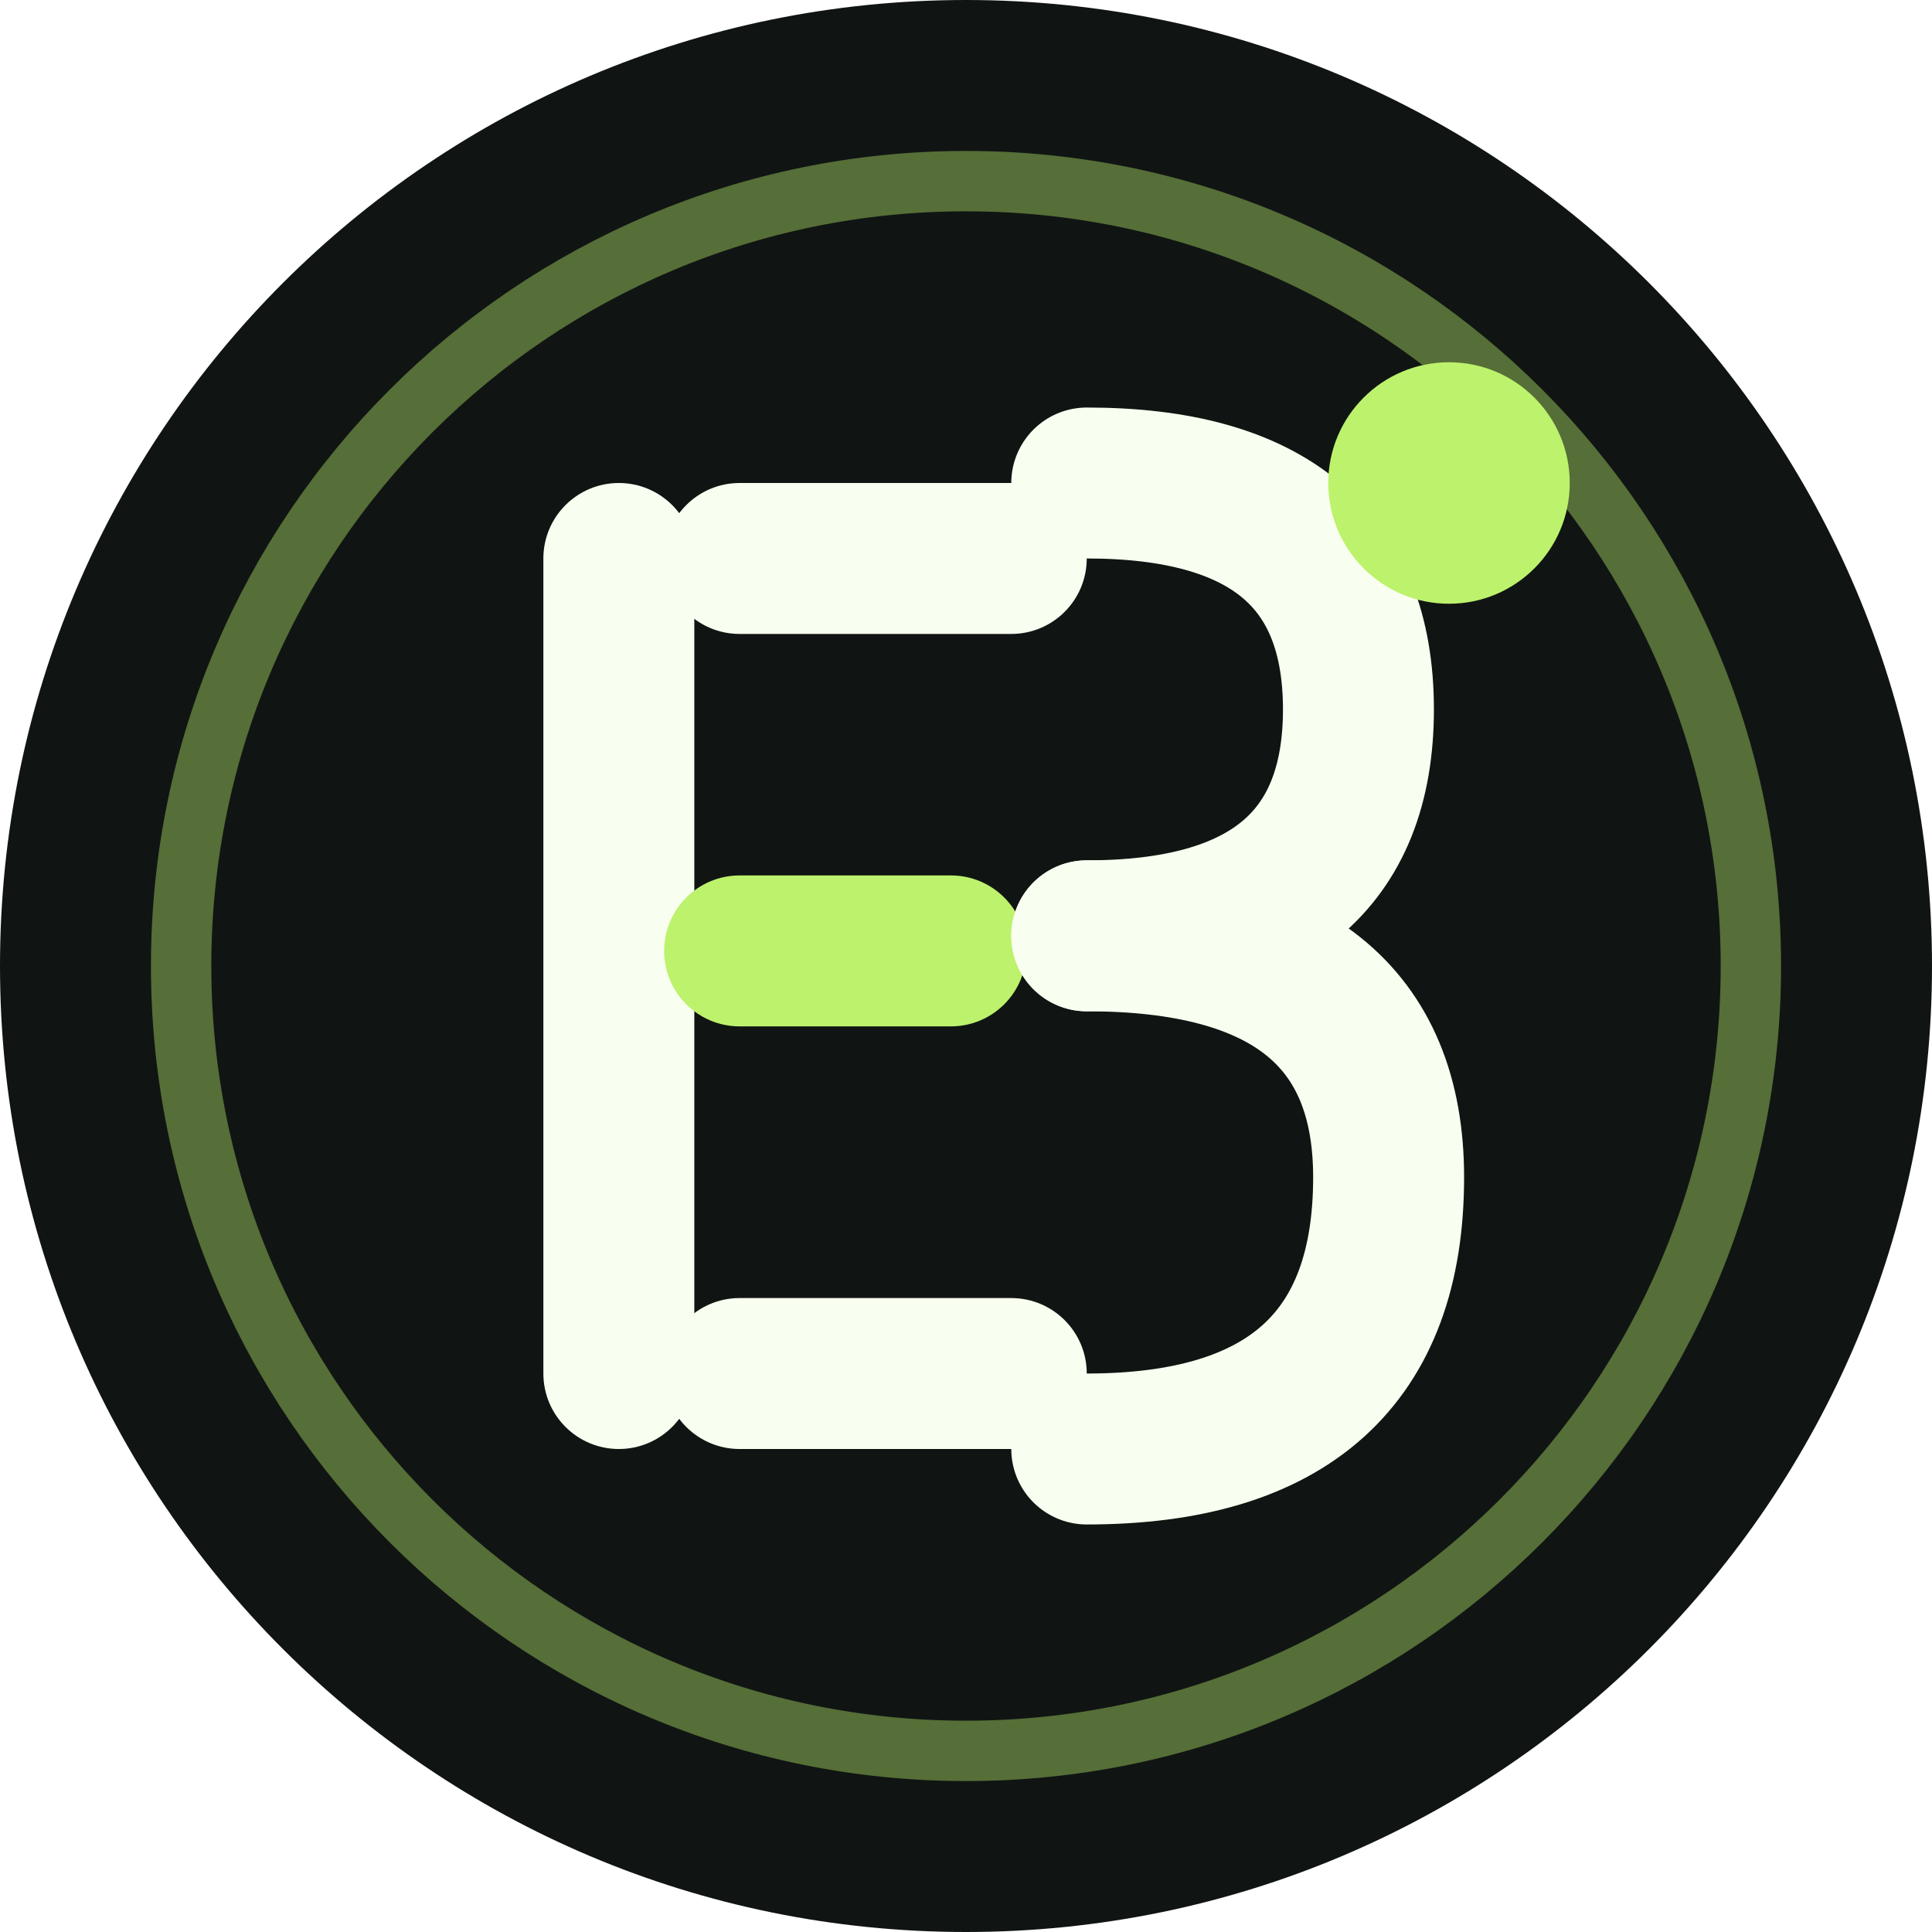
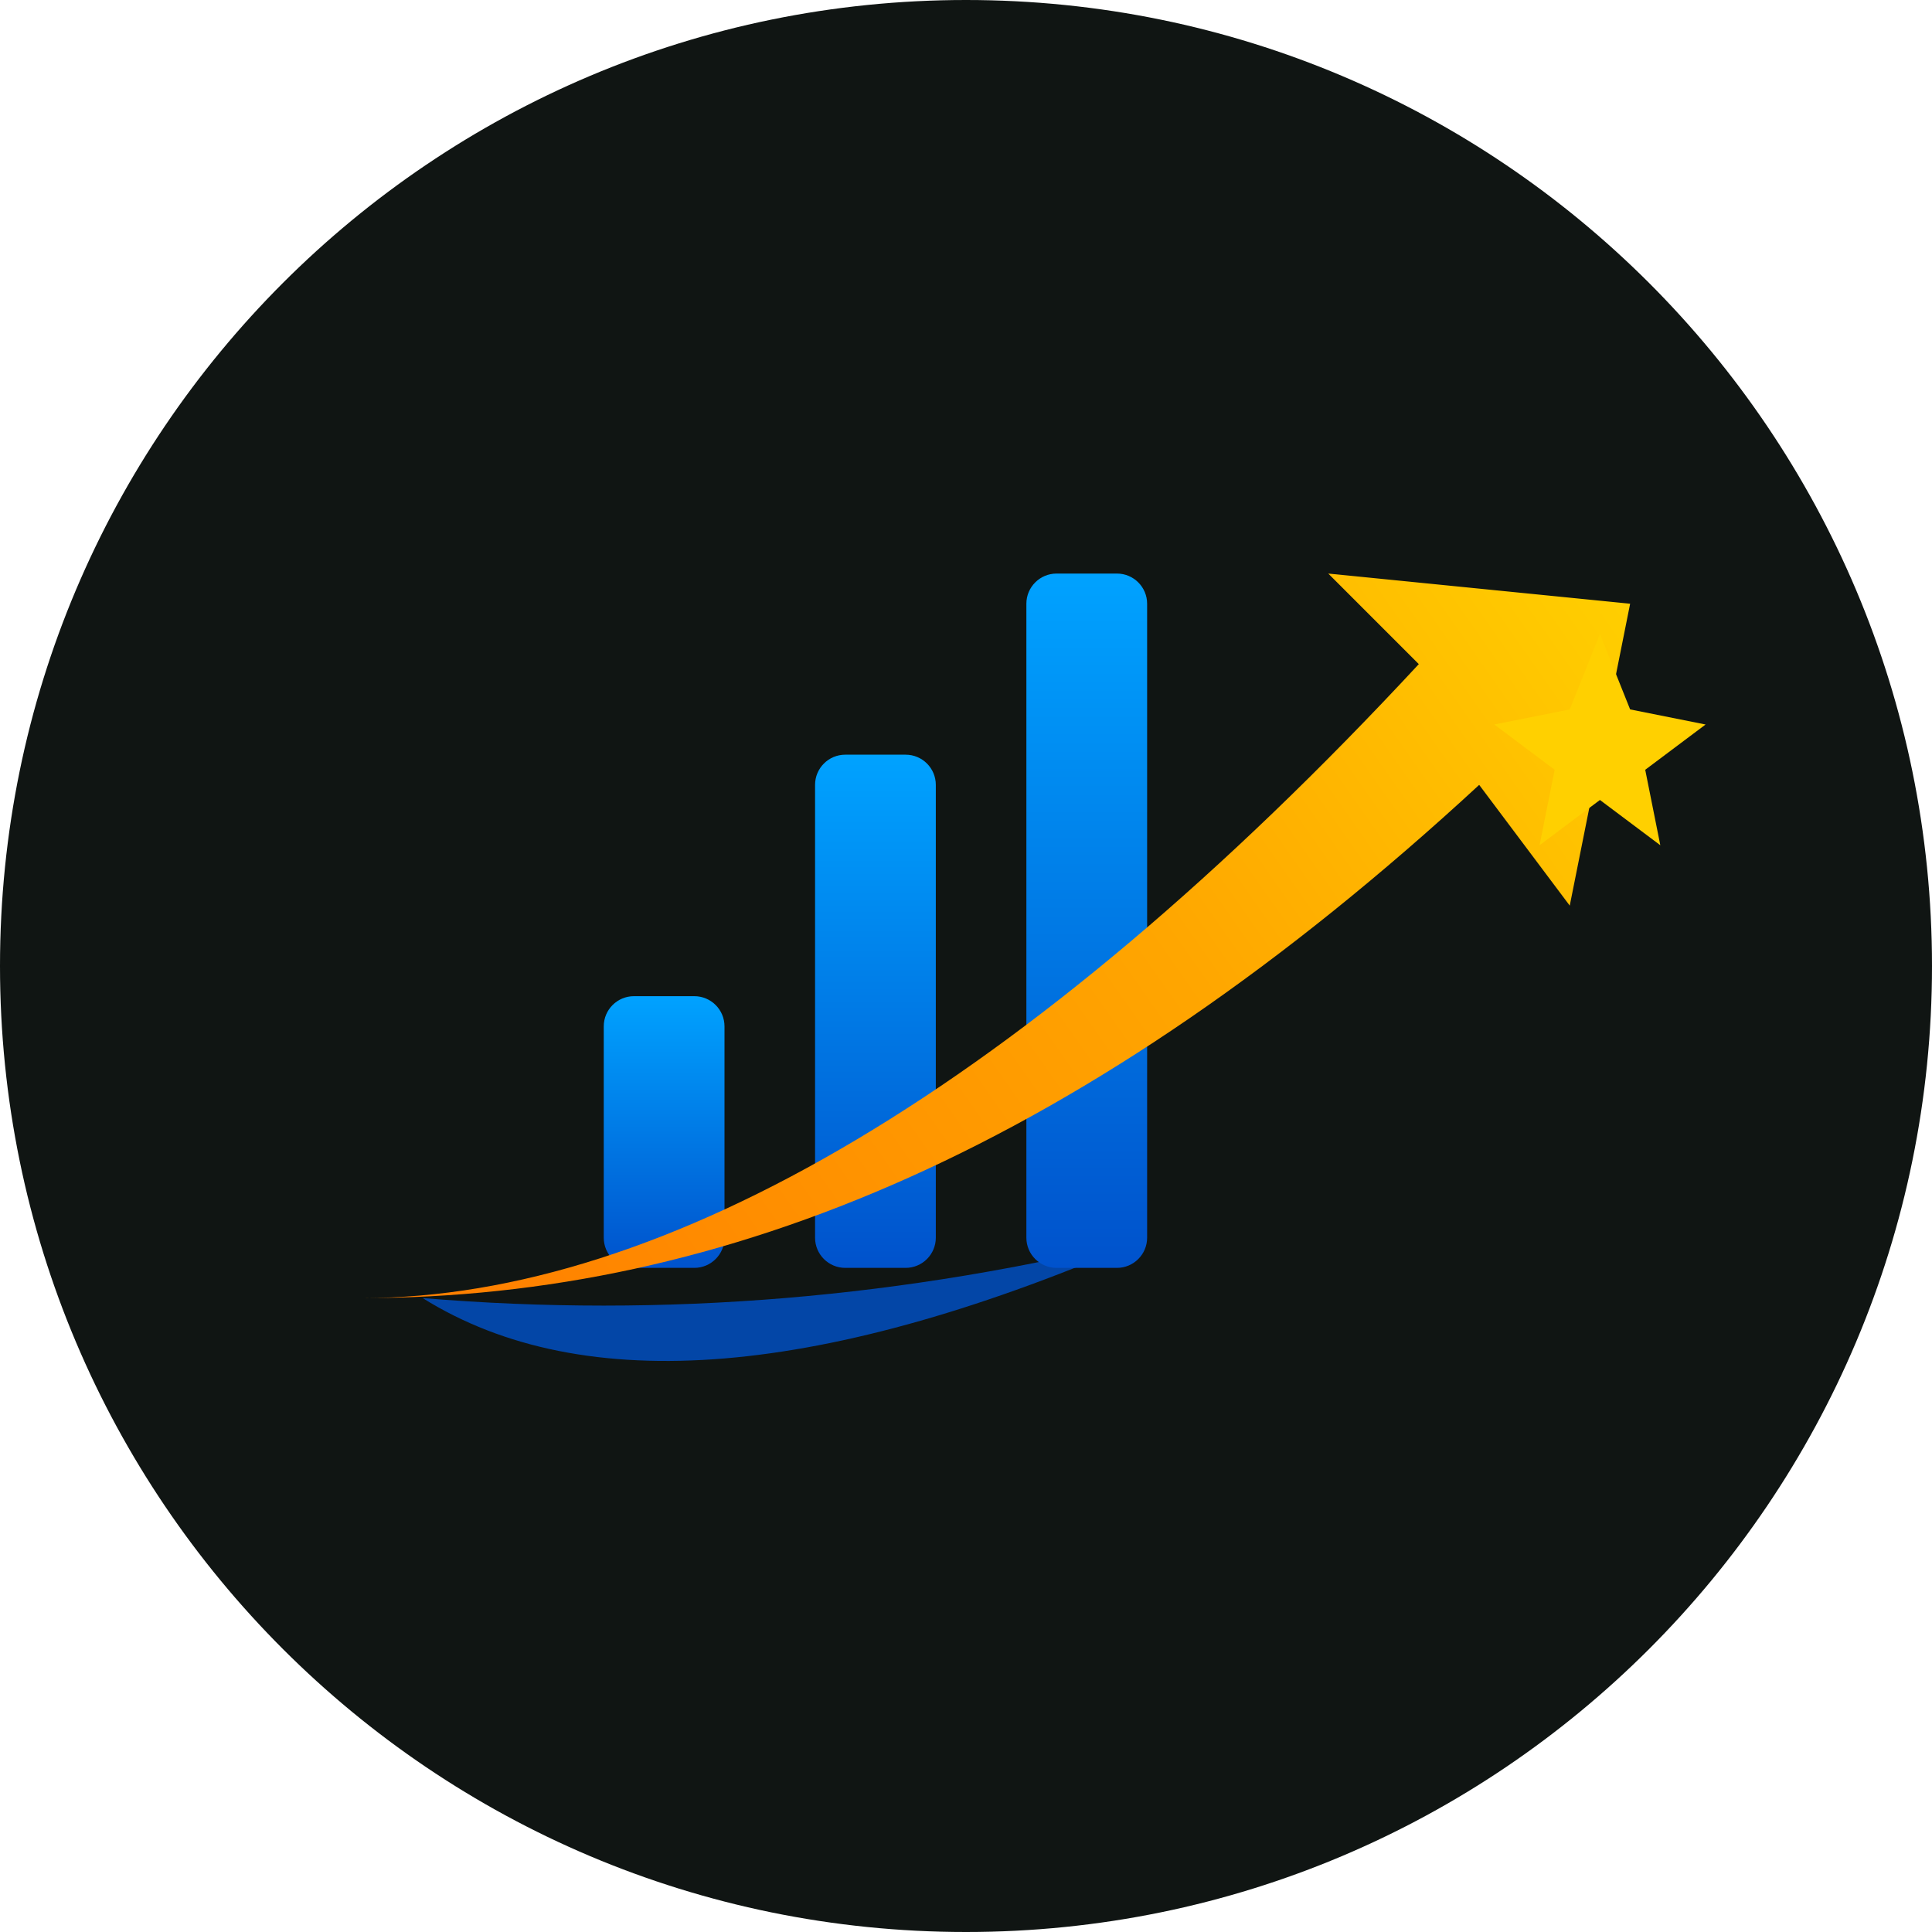
<svg xmlns="http://www.w3.org/2000/svg" viewBox="0 0 64 64" fill="none">
  <circle cx="32" cy="32" r="32" fill="#101513" />
-   <circle cx="32" cy="32" r="26" fill="none" stroke="#bdf26d" stroke-width="2" opacity="0.4" />
-   <rect x="18" y="16" width="5" height="32" rx="2.5" fill="#f9fff0" />
-   <rect x="22" y="16" width="14" height="5" rx="2.5" fill="#f9fff0" />
-   <rect x="22" y="29" width="12" height="5" rx="2.5" fill="#bdf26d" />
-   <rect x="22" y="43" width="14" height="5" rx="2.5" fill="#f9fff0" />
-   <path d="M36 16 Q45 16 45 23.5 Q45 31 36 31" stroke="#f9fff0" stroke-width="5" fill="none" stroke-linecap="round" />
-   <path d="M36 31 Q46 31 46 39 Q46 48 36 48" stroke="#f9fff0" stroke-width="5" fill="none" stroke-linecap="round" />
-   <circle cx="48" cy="16" r="4" fill="#bdf26d" />
+   <defs>
+     <linearGradient id="blueBarGrad" x1="0" y1="0" x2="0" y2="1">
+       <stop offset="0%" stop-color="#00a2ff" />
+       <stop offset="100%" stop-color="#0052cc" />
+     </linearGradient>
+     <linearGradient id="goldGrad" x1="12" y1="44" x2="52" y2="16" gradientUnits="userSpaceOnUse">
+       <stop offset="0%" stop-color="#ff7b00" />
+       <stop offset="60%" stop-color="#ffa600" />
+       <stop offset="100%" stop-color="#ffd000" />
+     </linearGradient>
+   </defs>
+   <path d="M 14 43 Q 22 48, 38 41 Q 26 44, 14 43" fill="#0052cc" opacity="0.8" />
+   <rect x="20" y="33" width="4" height="9" rx="1" fill="url(#blueBarGrad)" />
+   <rect x="27" y="25" width="4" height="17" rx="1" fill="url(#blueBarGrad)" />
+   <rect x="34" y="19" width="4" height="23" rx="1" fill="url(#blueBarGrad)" />
+   <path d="M 12 43 C 22 43, 34 36, 47 22 L 44 19 L 54 20 L 52 30 L 49 26 C 36 38, 24 43, 12 43 Z" fill="url(#goldGrad)" />
+   <path d="M 53 21 L 54 23.5 L 56.5 24 L 54.5 25.5 L 55 28 L 53 26.5 L 51 28 L 51.5 25.5 L 49.5 24 L 52 23.5 Z" fill="#ffd000" />
</svg>
